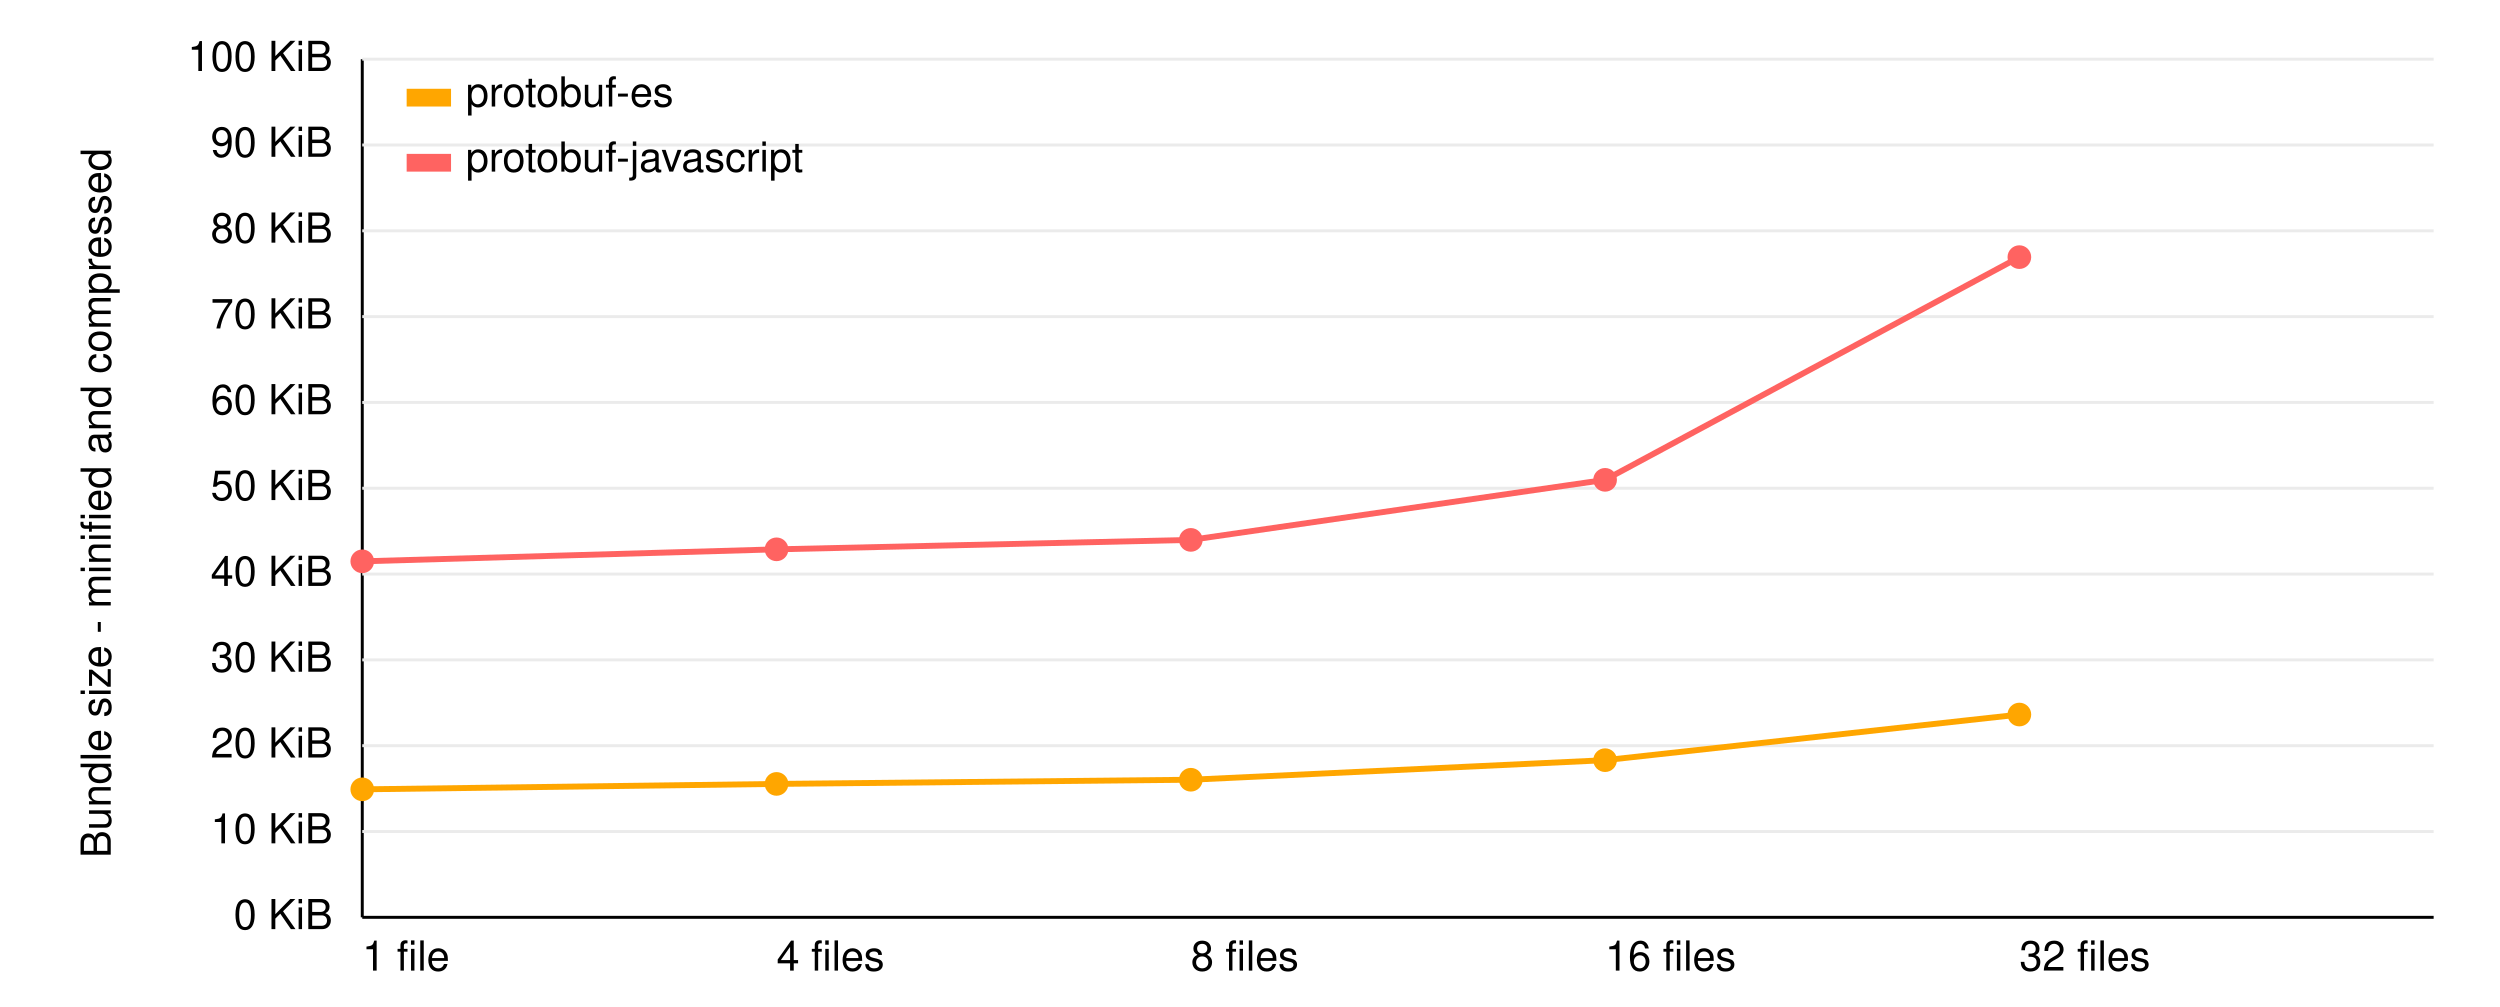
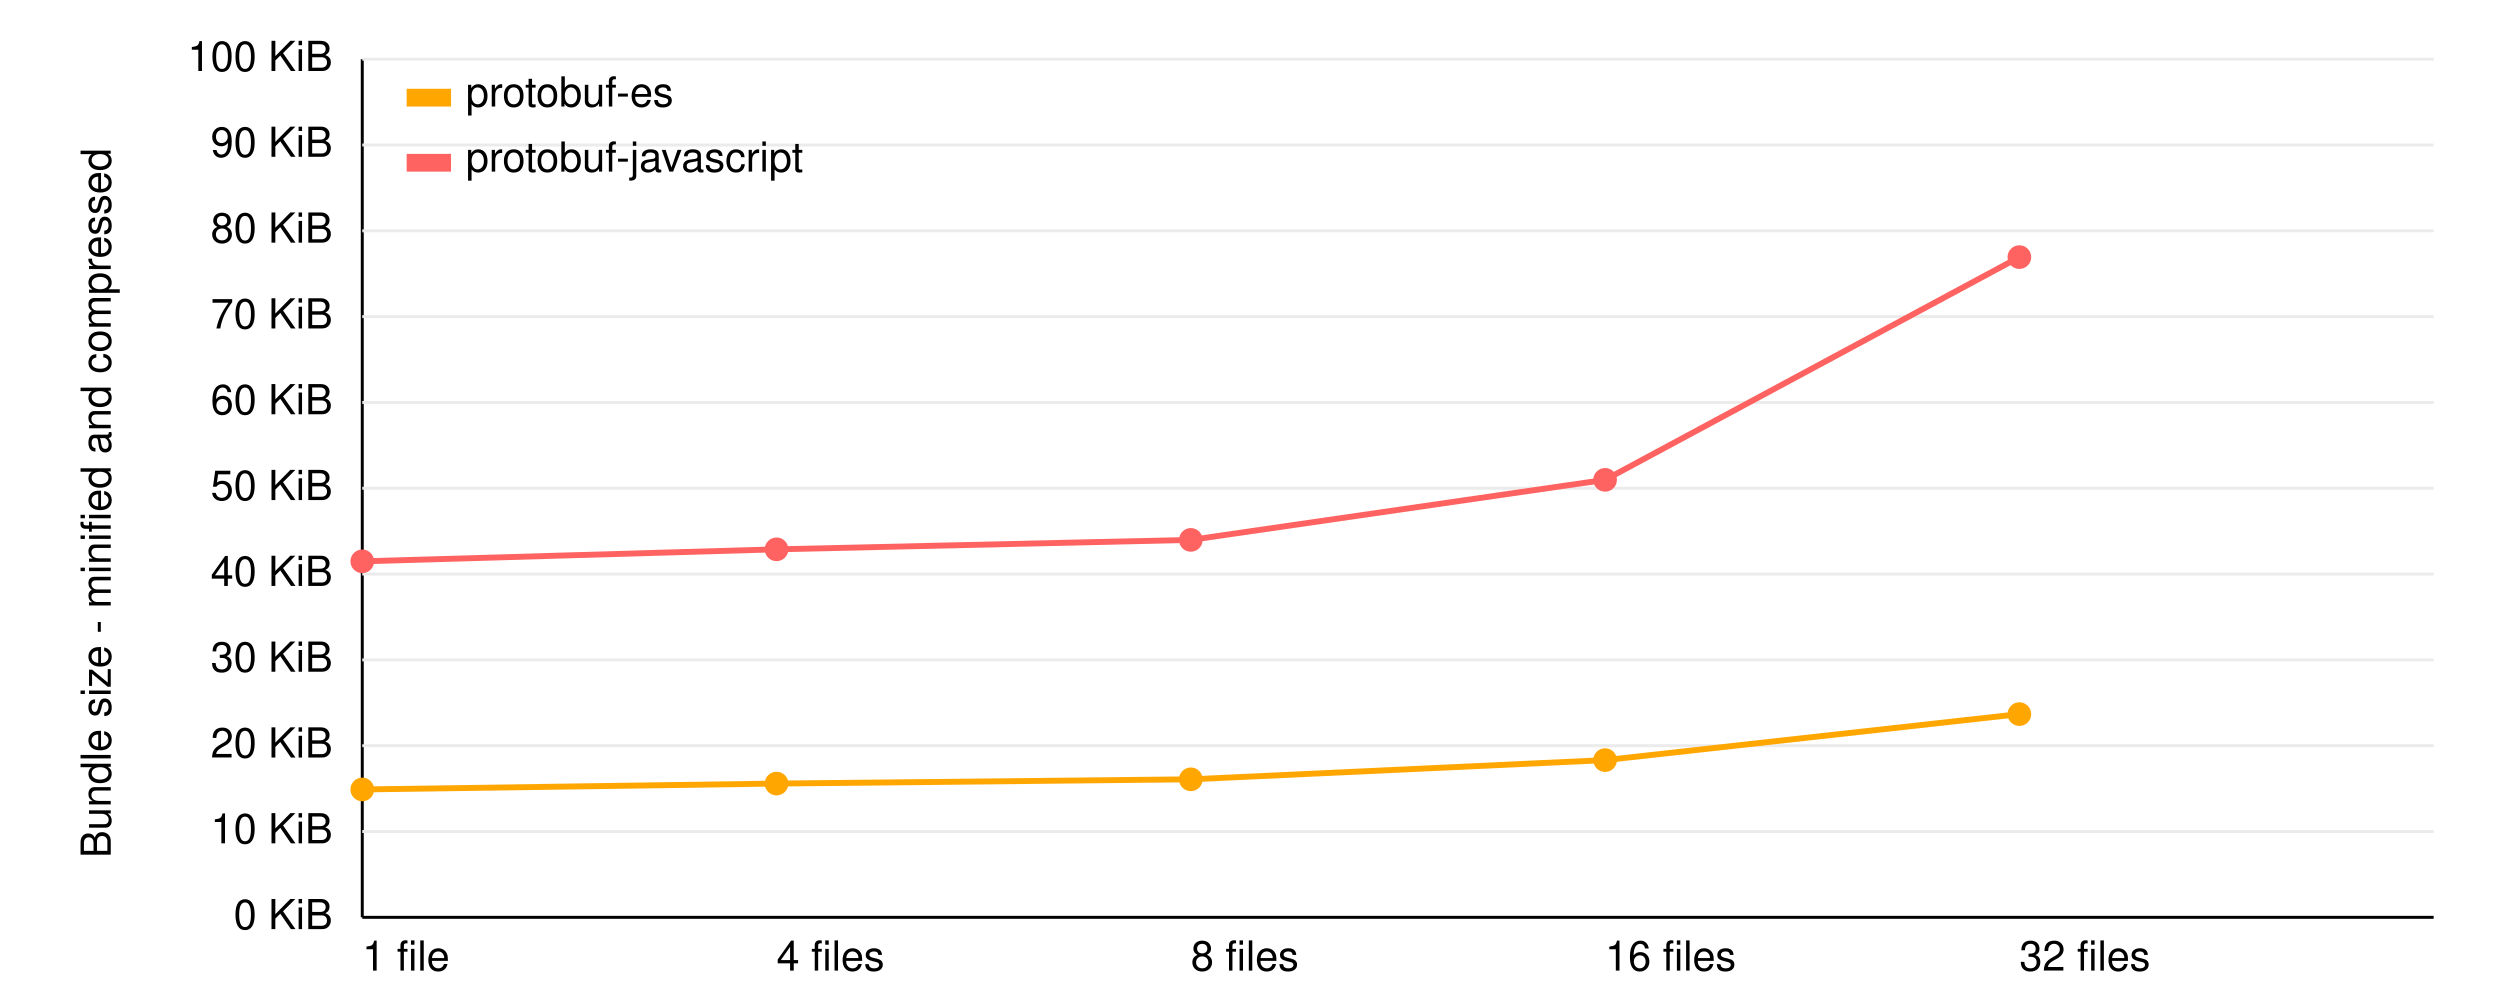
<svg xmlns="http://www.w3.org/2000/svg" version="1.1" width="820px" height="330px" viewBox="0 0 820 340" class="chart">
  <style>
      
      text {
        font: 14px Verdana, Helvetica, Arial, sans-serif;
      }
      
    </style>
  <g transform="translate(110,310)">
    <line y1="0" x2="700" stroke="black" />
    <text x="0" y="18" text-anchor="start">1 file</text>
    <text x="140" y="18" text-anchor="start">4 files</text>
    <text x="280" y="18" text-anchor="start">8 files</text>
    <text x="420" y="18" text-anchor="start">16 files</text>
    <text x="560" y="18" text-anchor="start">32 files</text>
  </g>
  <g transform="translate(110, 20)">
    <line x1="0" x2="0" y1="0" y2="290" stroke="black" />
    <g transform="rotate(-90), translate(-150,-85)">
      <text text-anchor="middle">Bundle size - minified and compressed</text>
    </g>
    <text x="-10" y="4" text-anchor="end">100 KiB</text>
    <line x1="0" x2="700" y1="0" y2="0" stroke="#ebebeb" />
    <text x="-10" y="33" text-anchor="end">90 KiB</text>
    <line x1="0" x2="700" y1="29" y2="29" stroke="#ebebeb" />
    <text x="-10" y="62" text-anchor="end">80 KiB</text>
    <line x1="0" x2="700" y1="58" y2="58" stroke="#ebebeb" />
    <text x="-10" y="91" text-anchor="end">70 KiB</text>
    <line x1="0" x2="700" y1="87" y2="87" stroke="#ebebeb" />
    <text x="-10" y="120" text-anchor="end">60 KiB</text>
    <line x1="0" x2="700" y1="116" y2="116" stroke="#ebebeb" />
    <text x="-10" y="149" text-anchor="end">50 KiB</text>
    <line x1="0" x2="700" y1="145" y2="145" stroke="#ebebeb" />
    <text x="-10" y="178" text-anchor="end">40 KiB</text>
    <line x1="0" x2="700" y1="174" y2="174" stroke="#ebebeb" />
    <text x="-10" y="207" text-anchor="end">30 KiB</text>
    <line x1="0" x2="700" y1="203" y2="203" stroke="#ebebeb" />
    <text x="-10" y="236" text-anchor="end">20 KiB</text>
    <line x1="0" x2="700" y1="232" y2="232" stroke="#ebebeb" />
    <text x="-10" y="265" text-anchor="end">10 KiB</text>
    <line x1="0" x2="700" y1="261" y2="261" stroke="#ebebeb" />
    <text x="-10" y="294" text-anchor="end">0 KiB</text>
  </g>
  <g transform="translate(110, 20)">
-     <polyline fill="none" stroke="#ffa600" stroke-width="2" points="0,246.749 140,244.917 280,243.504 420,236.891 560,221.471">
+     <polyline fill="none" stroke="#ffa600" stroke-width="2" points="0,246.786 140,244.798 280,243.362 420,236.868 560,221.326">
    </polyline>
-     <circle cx="0" cy="246.749" r="4" fill="#ffa600" />
-     <circle cx="140" cy="244.917" r="4" fill="#ffa600" />
-     <circle cx="280" cy="243.504" r="4" fill="#ffa600" />
-     <circle cx="420" cy="236.891" r="4" fill="#ffa600" />
-     <circle cx="560" cy="221.471" r="4" fill="#ffa600" />
+     <circle cx="0" cy="246.786" r="4" fill="#ffa600" />
+     <circle cx="140" cy="244.798" r="4" fill="#ffa600" />
+     <circle cx="280" cy="243.362" r="4" fill="#ffa600" />
+     <circle cx="420" cy="236.868" r="4" fill="#ffa600" />
+     <circle cx="560" cy="221.326" r="4" fill="#ffa600" />
  </g>
  <g transform="translate(110, 20)">
    <polyline fill="none" stroke="#ff6361" stroke-width="2" points="0,169.692 140,165.64 280,162.451 420,142.157 560,66.893">
    </polyline>
    <circle cx="0" cy="169.692" r="4" fill="#ff6361" />
    <circle cx="140" cy="165.64" r="4" fill="#ff6361" />
    <circle cx="280" cy="162.451" r="4" fill="#ff6361" />
    <circle cx="420" cy="142.157" r="4" fill="#ff6361" />
    <circle cx="560" cy="66.893" r="4" fill="#ff6361" />
  </g>
  <g transform="translate(125, 30)">
    <g transform="translate(0, 0)">
      <rect width="15" height="6" fill="#ffa600" />
      <text x="20" y="6">protobuf-es</text>
    </g>
    <g transform="translate(0, 22)">
      <rect width="15" height="6" fill="#ff6361" />
      <text x="20" y="6">protobuf-javascript</text>
    </g>
  </g>
</svg>
